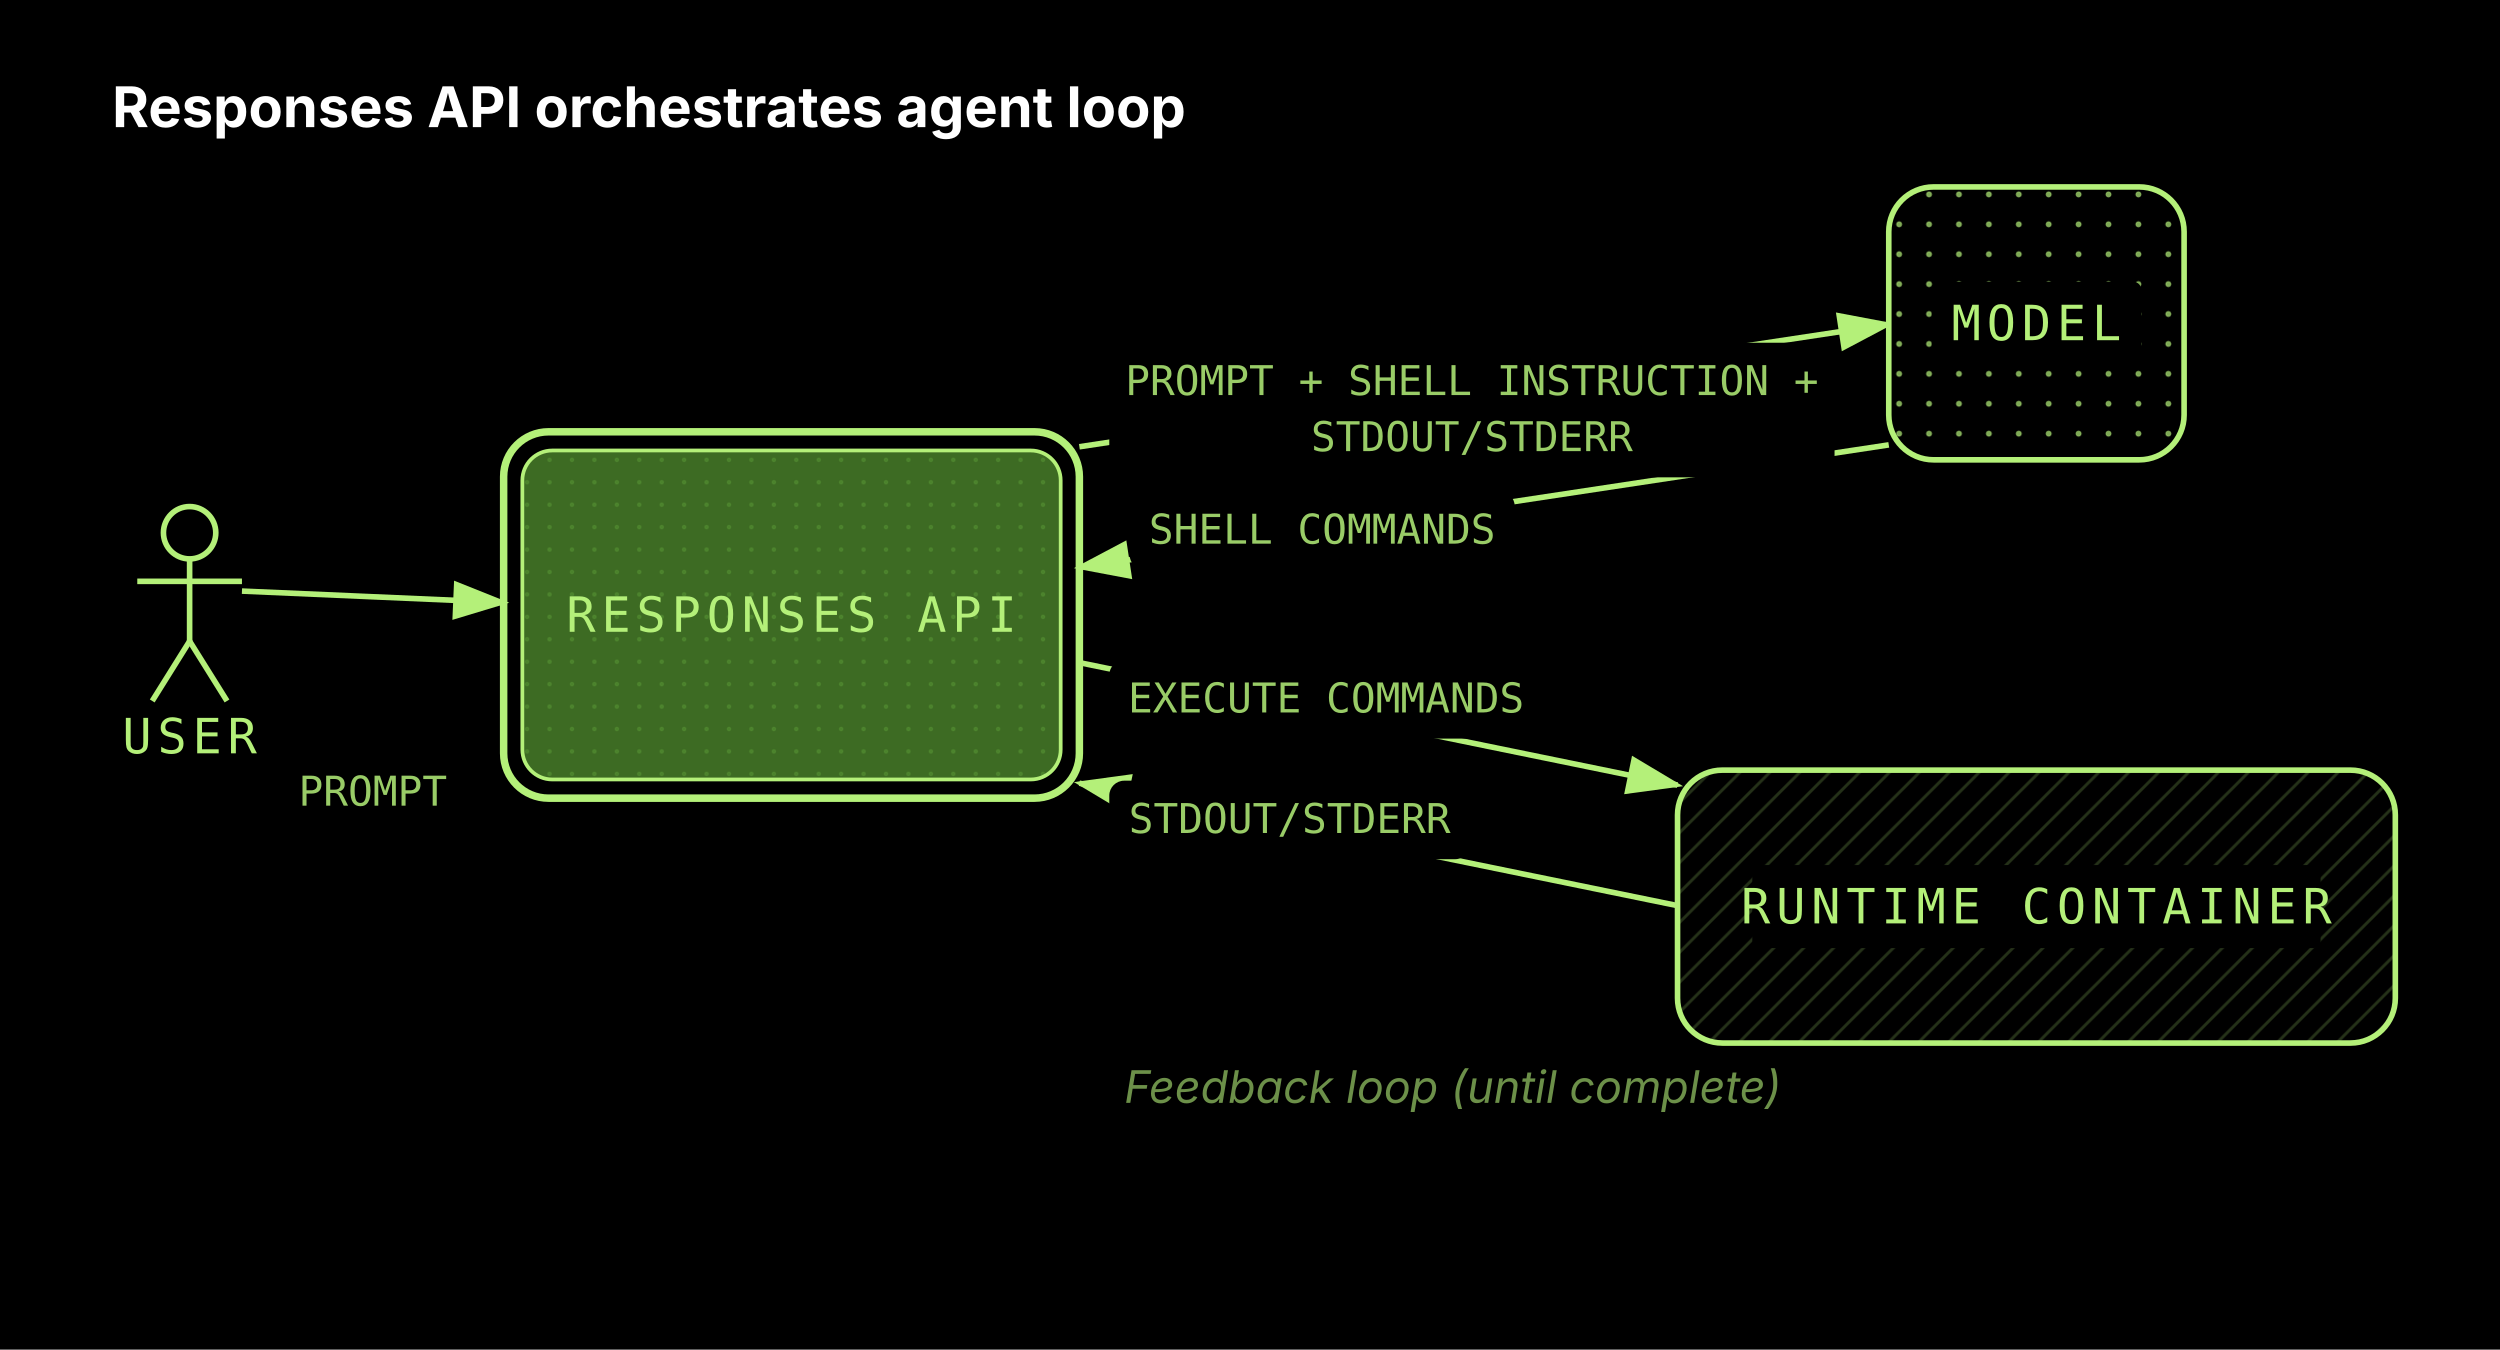
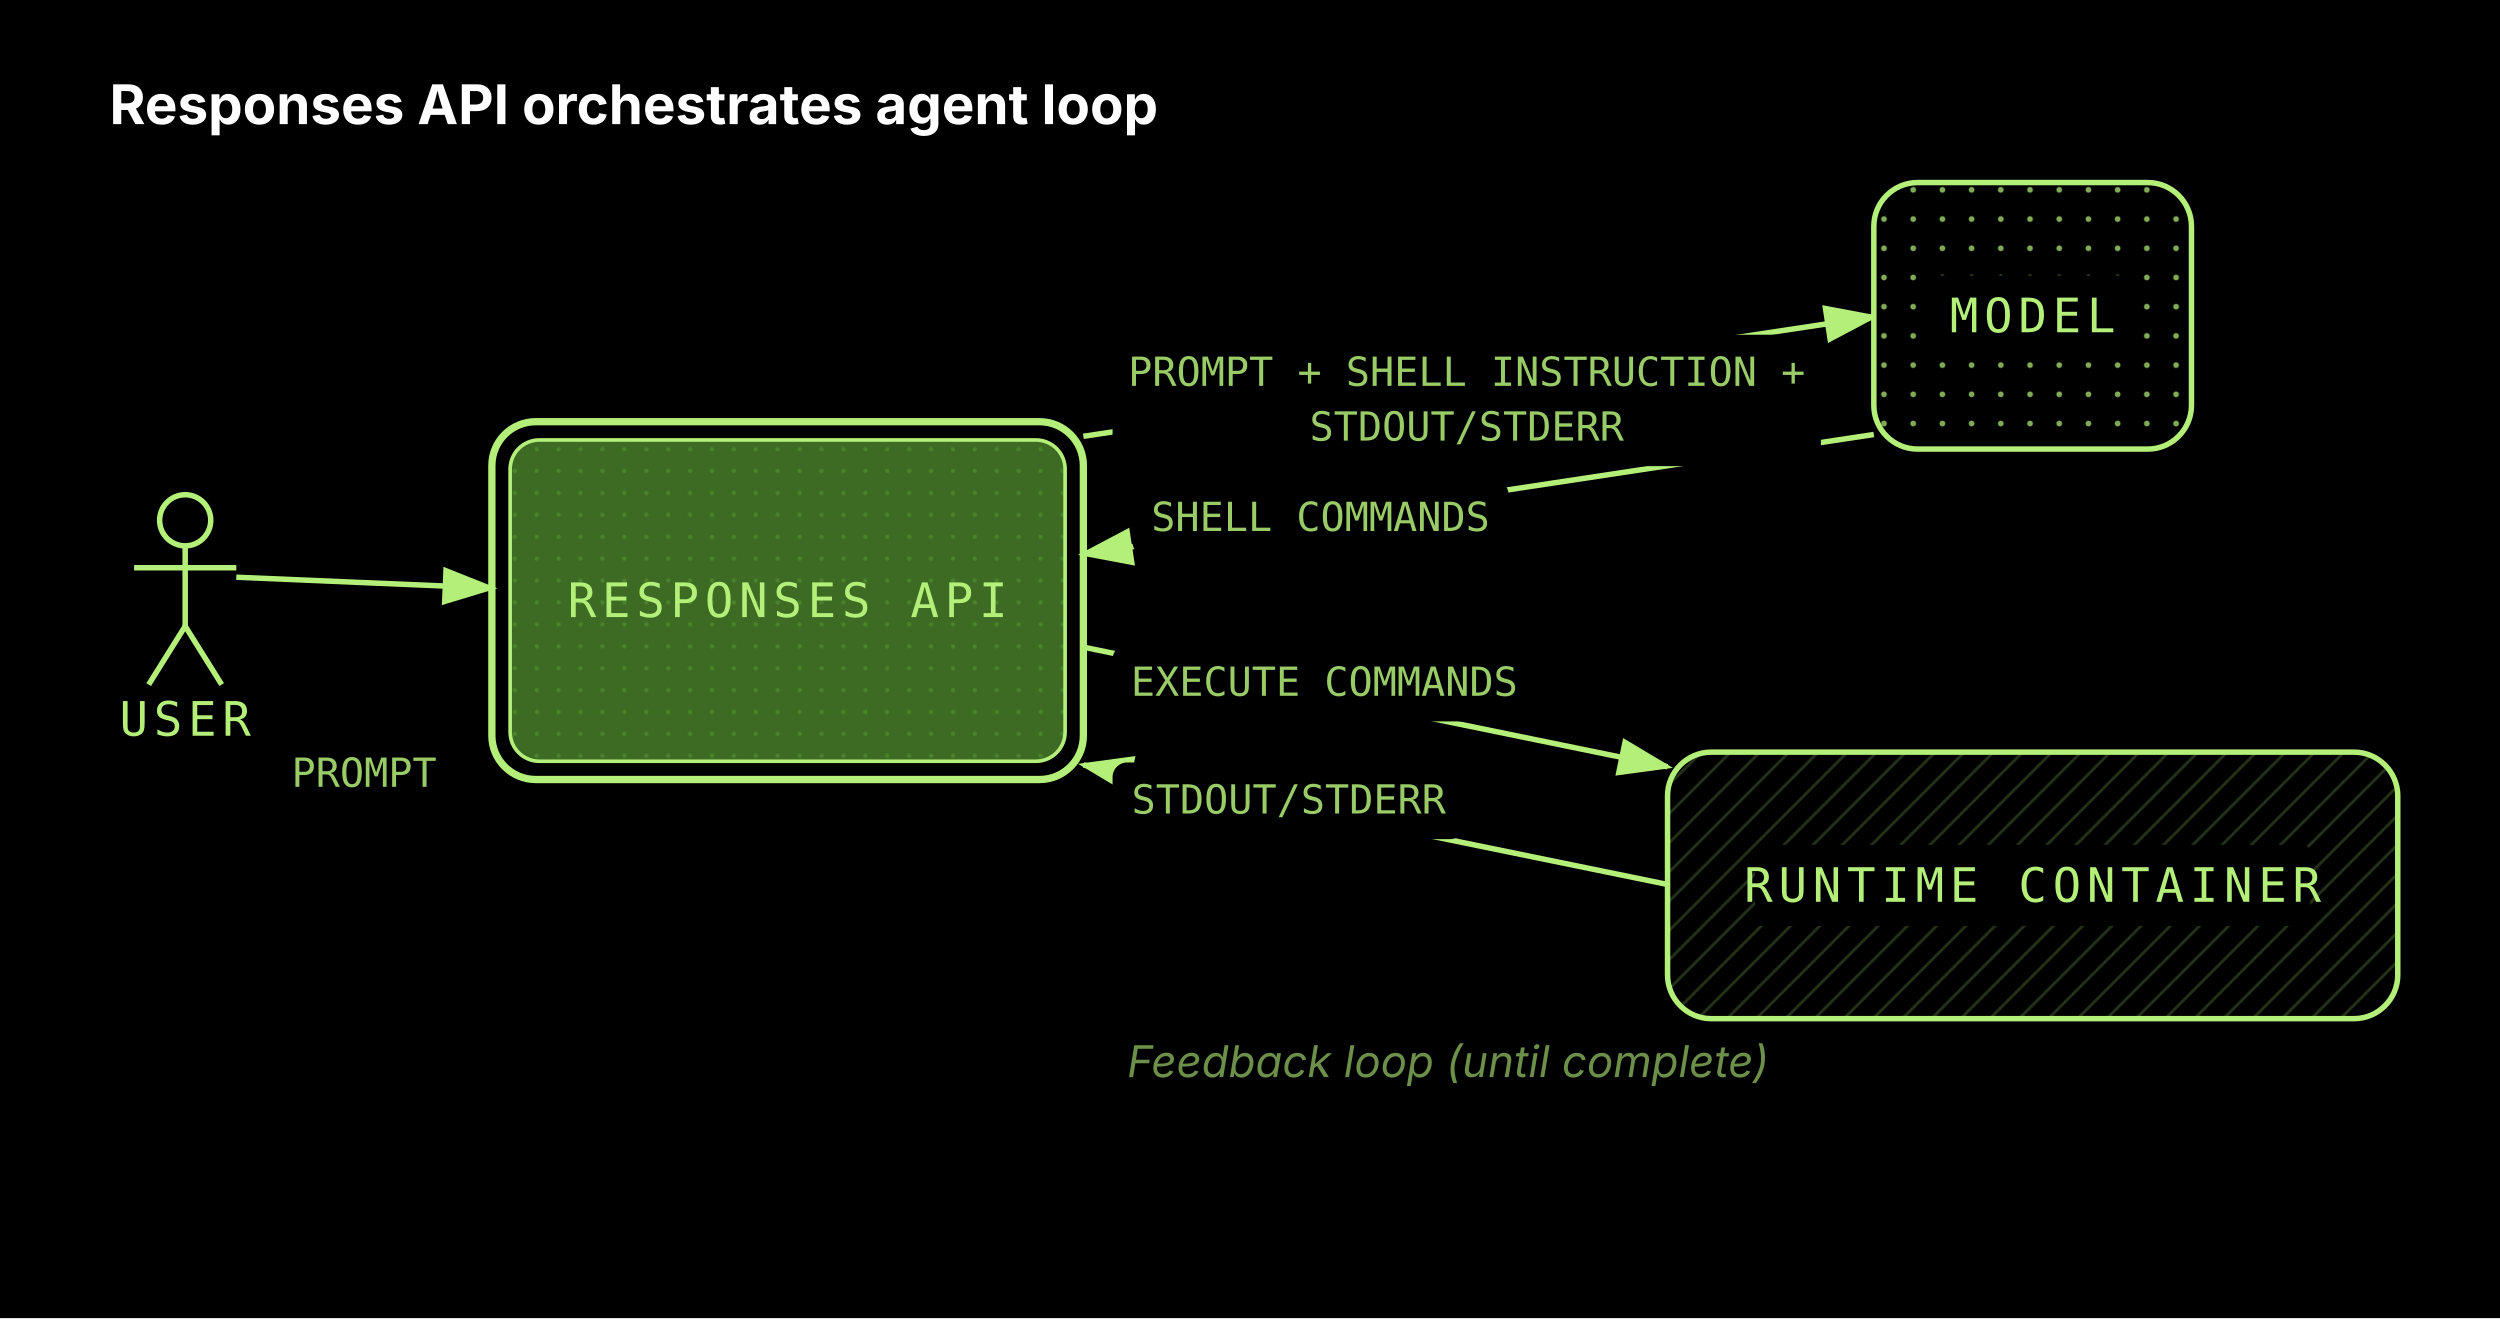
- <svg xmlns="http://www.w3.org/2000/svg" viewBox="0 0 668.72 361" width="668.72" height="361">
+ <svg xmlns="http://www.w3.org/2000/svg" viewBox="0 0 684.72 361" width="684.72" height="361">
  <defs>
    <pattern id="dotgrid" width="8" height="8" patternUnits="userSpaceOnUse">
      <rect width="8" height="8" fill="#000000" />
      <circle cx="4" cy="4" r="0.8" fill="#b4f079" opacity="0.7" />
    </pattern>
    <pattern id="crosshatch" width="8" height="8" patternUnits="userSpaceOnUse">
      <rect width="8" height="8" fill="#000000" />
      <path d="M0 8L8 0M-1 1L1 -1M7 9L9 7" stroke="#b4f079" stroke-width="0.8" opacity="0.2" />
    </pattern>
    <pattern id="hero" width="6" height="6" patternUnits="userSpaceOnUse">
      <rect width="6" height="6" fill="#3d6b23" />
      <circle cx="3" cy="3" r="0.6" fill="#5a9a35" opacity="0.5" />
    </pattern>
    <marker id="arrowhead" markerWidth="10" markerHeight="7" refX="9" refY="3.5" orient="auto" markerUnits="strokeWidth">
      <polygon points="0 0, 10 3.5, 0 7" fill="#b4f079" />
    </marker>
    <marker id="arrowhead-reverse" markerWidth="10" markerHeight="7" refX="1" refY="3.5" orient="auto" markerUnits="strokeWidth">
      <polygon points="10 0, 0 3.5, 10 7" fill="#b4f079" />
    </marker>
  </defs>
  <rect width="100%" height="100%" fill="#000000" />
  <g class="diagram">
    <text x="30" y="34" font-family="'Inter', 'Helvetica Neue', Arial, sans-serif" font-size="15" fill="#ffffff" font-weight="700">Responses API orchestrates agent loop</text>
-     <line x1="64.72" y1="158.109" x2="134.72" y2="161.152" stroke="#b4f079" stroke-width="1.5" marker-end="url(#arrowhead)" />
-     <line x1="288.72" y1="119.5" x2="505.22" y2="86.75" stroke="#b4f079" stroke-width="1.5" marker-end="url(#arrowhead)" />
-     <line x1="505.22" y1="119" x2="288.72" y2="151.75" stroke="#b4f079" stroke-width="1.5" marker-end="url(#arrowhead)" />
-     <line x1="288.72" y1="177.25" x2="448.72" y2="210" stroke="#b4f079" stroke-width="1.5" marker-end="url(#arrowhead)" />
-     <line x1="448.72" y1="242.25" x2="288.72" y2="209.5" stroke="#b4f079" stroke-width="1.5" marker-end="url(#arrowhead)" />
+     <line x1="64.72" y1="158.094" x2="134.72" y2="161.064" stroke="#b4f079" stroke-width="1.5" marker-end="url(#arrowhead)" />
+     <line x1="296.72" y1="119.5" x2="513.22" y2="86.75" stroke="#b4f079" stroke-width="1.5" marker-end="url(#arrowhead)" />
+     <line x1="513.22" y1="119" x2="296.72" y2="151.75" stroke="#b4f079" stroke-width="1.5" marker-end="url(#arrowhead)" />
+     <line x1="296.72" y1="177.25" x2="456.72" y2="210" stroke="#b4f079" stroke-width="1.5" marker-end="url(#arrowhead)" />
+     <line x1="456.72" y1="242.25" x2="296.72" y2="209.5" stroke="#b4f079" stroke-width="1.5" marker-end="url(#arrowhead)" />
    <rect x="74.22" y="201.5" width="51" height="21" rx="4" fill="#000000" />
-     <rect x="296.72" y="91.675" width="194" height="36" rx="4" fill="#000000" />
-     <rect x="302.17" y="131.425" width="103" height="21" rx="4" fill="#000000" />
-     <rect x="296.72" y="176.575" width="116" height="21" rx="4" fill="#000000" />
-     <rect x="296.72" y="208.825" width="96.5" height="21" rx="4" fill="#000000" />
+     <rect x="304.72" y="91.675" width="194" height="36" rx="4" fill="#000000" />
+     <rect x="310.17" y="131.425" width="103" height="21" rx="4" fill="#000000" />
+     <rect x="304.72" y="176.575" width="116" height="21" rx="4" fill="#000000" />
+     <rect x="304.72" y="208.825" width="96.5" height="21" rx="4" fill="#000000" />
    <circle cx="50.72" cy="142.5" r="7" fill="none" stroke="#b4f079" stroke-width="1.5" />
    <line x1="50.72" y1="149.5" x2="50.72" y2="171.5" stroke="#b4f079" stroke-width="1.5" />
    <line x1="36.72" y1="155.5" x2="64.72" y2="155.5" stroke="#b4f079" stroke-width="1.5" />
    <line x1="50.72" y1="171.5" x2="40.72" y2="187.5" stroke="#b4f079" stroke-width="1.5" />
    <line x1="50.72" y1="171.5" x2="60.72" y2="187.5" stroke="#b4f079" stroke-width="1.5" />
    <text x="50.72" y="201.5" font-family="'JetBrains Mono', 'Fira Code', 'SF Mono', 'Cascadia Code', monospace" font-size="13" fill="#b4f079" text-anchor="middle" letter-spacing="0.12em">USER</text>
-     <rect x="134.72" y="115.5" width="154" height="98" rx="12" fill="none" stroke="#b4f079" stroke-width="2" />
-     <rect x="139.72" y="120.5" width="144" height="88" rx="8" fill="url(#hero)" stroke="#b4f079" stroke-width="1" />
-     <text x="211.72" y="164.5" font-family="'JetBrains Mono', 'Fira Code', 'SF Mono', 'Cascadia Code', monospace" font-size="13" fill="#b4f079" text-anchor="middle" dominant-baseline="central" letter-spacing="0.12em">RESPONSES API</text>
-     <rect x="505.22" y="50" width="79" height="73" rx="12" fill="url(#dotgrid)" stroke="#b4f079" stroke-width="1.5" />
-     <rect x="516.72" y="75.4" width="56" height="22.2" fill="#000000" rx="2" />
-     <text x="544.72" y="86.5" font-family="'JetBrains Mono', 'Fira Code', 'SF Mono', 'Cascadia Code', monospace" font-size="13" fill="#b4f079" text-anchor="middle" dominant-baseline="central" letter-spacing="0.12em">MODEL</text>
-     <rect x="448.72" y="206" width="192" height="73" rx="12" fill="url(#crosshatch)" stroke="#b4f079" stroke-width="1.5" />
-     <rect x="468.72" y="231.4" width="152" height="22.2" fill="#000000" rx="2" />
-     <text x="544.72" y="242.5" font-family="'JetBrains Mono', 'Fira Code', 'SF Mono', 'Cascadia Code', monospace" font-size="13" fill="#b4f079" text-anchor="middle" dominant-baseline="central" letter-spacing="0.12em">RUNTIME CONTAINER</text>
+     <rect x="134.72" y="115.5" width="162" height="98" rx="12" fill="none" stroke="#b4f079" stroke-width="2" />
+     <rect x="139.72" y="120.5" width="152" height="88" rx="8" fill="url(#hero)" stroke="#b4f079" stroke-width="1" />
+     <text x="215.72" y="164.5" font-family="'JetBrains Mono', 'Fira Code', 'SF Mono', 'Cascadia Code', monospace" font-size="13" fill="#b4f079" text-anchor="middle" dominant-baseline="central" letter-spacing="0.12em">RESPONSES API</text>
+     <rect x="513.22" y="50" width="87" height="73" rx="12" fill="url(#dotgrid)" stroke="#b4f079" stroke-width="1.5" />
+     <rect x="528.72" y="75.4" width="56" height="22.2" fill="#000000" rx="2" />
+     <text x="556.72" y="86.5" font-family="'JetBrains Mono', 'Fira Code', 'SF Mono', 'Cascadia Code', monospace" font-size="13" fill="#b4f079" text-anchor="middle" dominant-baseline="central" letter-spacing="0.12em">MODEL</text>
+     <rect x="456.72" y="206" width="200" height="73" rx="12" fill="url(#crosshatch)" stroke="#b4f079" stroke-width="1.5" />
+     <rect x="480.72" y="231.4" width="152" height="22.2" fill="#000000" rx="2" />
+     <text x="556.72" y="242.5" font-family="'JetBrains Mono', 'Fira Code', 'SF Mono', 'Cascadia Code', monospace" font-size="13" fill="#b4f079" text-anchor="middle" dominant-baseline="central" letter-spacing="0.12em">RUNTIME CONTAINER</text>
    <text x="99.72" y="215.5" font-family="'JetBrains Mono', 'Fira Code', 'SF Mono', 'Cascadia Code', monospace" font-size="11" fill="#b4f079" opacity="0.85" text-anchor="middle">PROMPT</text>
-     <text x="393.72" y="105.675" font-family="'JetBrains Mono', 'Fira Code', 'SF Mono', 'Cascadia Code', monospace" font-size="11" fill="#b4f079" opacity="0.85" text-anchor="middle">PROMPT + SHELL INSTRUCTION +</text>
-     <text x="393.72" y="120.675" font-family="'JetBrains Mono', 'Fira Code', 'SF Mono', 'Cascadia Code', monospace" font-size="11" fill="#b4f079" opacity="0.85" text-anchor="middle">STDOUT/STDERR</text>
-     <text x="353.67" y="145.425" font-family="'JetBrains Mono', 'Fira Code', 'SF Mono', 'Cascadia Code', monospace" font-size="11" fill="#b4f079" opacity="0.85" text-anchor="middle">SHELL COMMANDS</text>
-     <text x="354.72" y="190.575" font-family="'JetBrains Mono', 'Fira Code', 'SF Mono', 'Cascadia Code', monospace" font-size="11" fill="#b4f079" opacity="0.85" text-anchor="middle">EXECUTE COMMANDS</text>
-     <text x="344.97" y="222.825" font-family="'JetBrains Mono', 'Fira Code', 'SF Mono', 'Cascadia Code', monospace" font-size="11" fill="#b4f079" opacity="0.85" text-anchor="middle">STDOUT/STDERR</text>
-     <text x="300.72" y="295" font-family="'Inter', 'Helvetica Neue', Arial, sans-serif" font-size="12" fill="#b4f079" opacity="0.6" font-style="italic">Feedback loop (until complete)</text>
+     <text x="401.72" y="105.675" font-family="'JetBrains Mono', 'Fira Code', 'SF Mono', 'Cascadia Code', monospace" font-size="11" fill="#b4f079" opacity="0.85" text-anchor="middle">PROMPT + SHELL INSTRUCTION +</text>
+     <text x="401.72" y="120.675" font-family="'JetBrains Mono', 'Fira Code', 'SF Mono', 'Cascadia Code', monospace" font-size="11" fill="#b4f079" opacity="0.85" text-anchor="middle">STDOUT/STDERR</text>
+     <text x="361.67" y="145.425" font-family="'JetBrains Mono', 'Fira Code', 'SF Mono', 'Cascadia Code', monospace" font-size="11" fill="#b4f079" opacity="0.85" text-anchor="middle">SHELL COMMANDS</text>
+     <text x="362.72" y="190.575" font-family="'JetBrains Mono', 'Fira Code', 'SF Mono', 'Cascadia Code', monospace" font-size="11" fill="#b4f079" opacity="0.85" text-anchor="middle">EXECUTE COMMANDS</text>
+     <text x="352.97" y="222.825" font-family="'JetBrains Mono', 'Fira Code', 'SF Mono', 'Cascadia Code', monospace" font-size="11" fill="#b4f079" opacity="0.85" text-anchor="middle">STDOUT/STDERR</text>
+     <text x="308.72" y="295" font-family="'Inter', 'Helvetica Neue', Arial, sans-serif" font-size="12" fill="#b4f079" opacity="0.6" font-style="italic">Feedback loop (until complete)</text>
  </g>
</svg>
